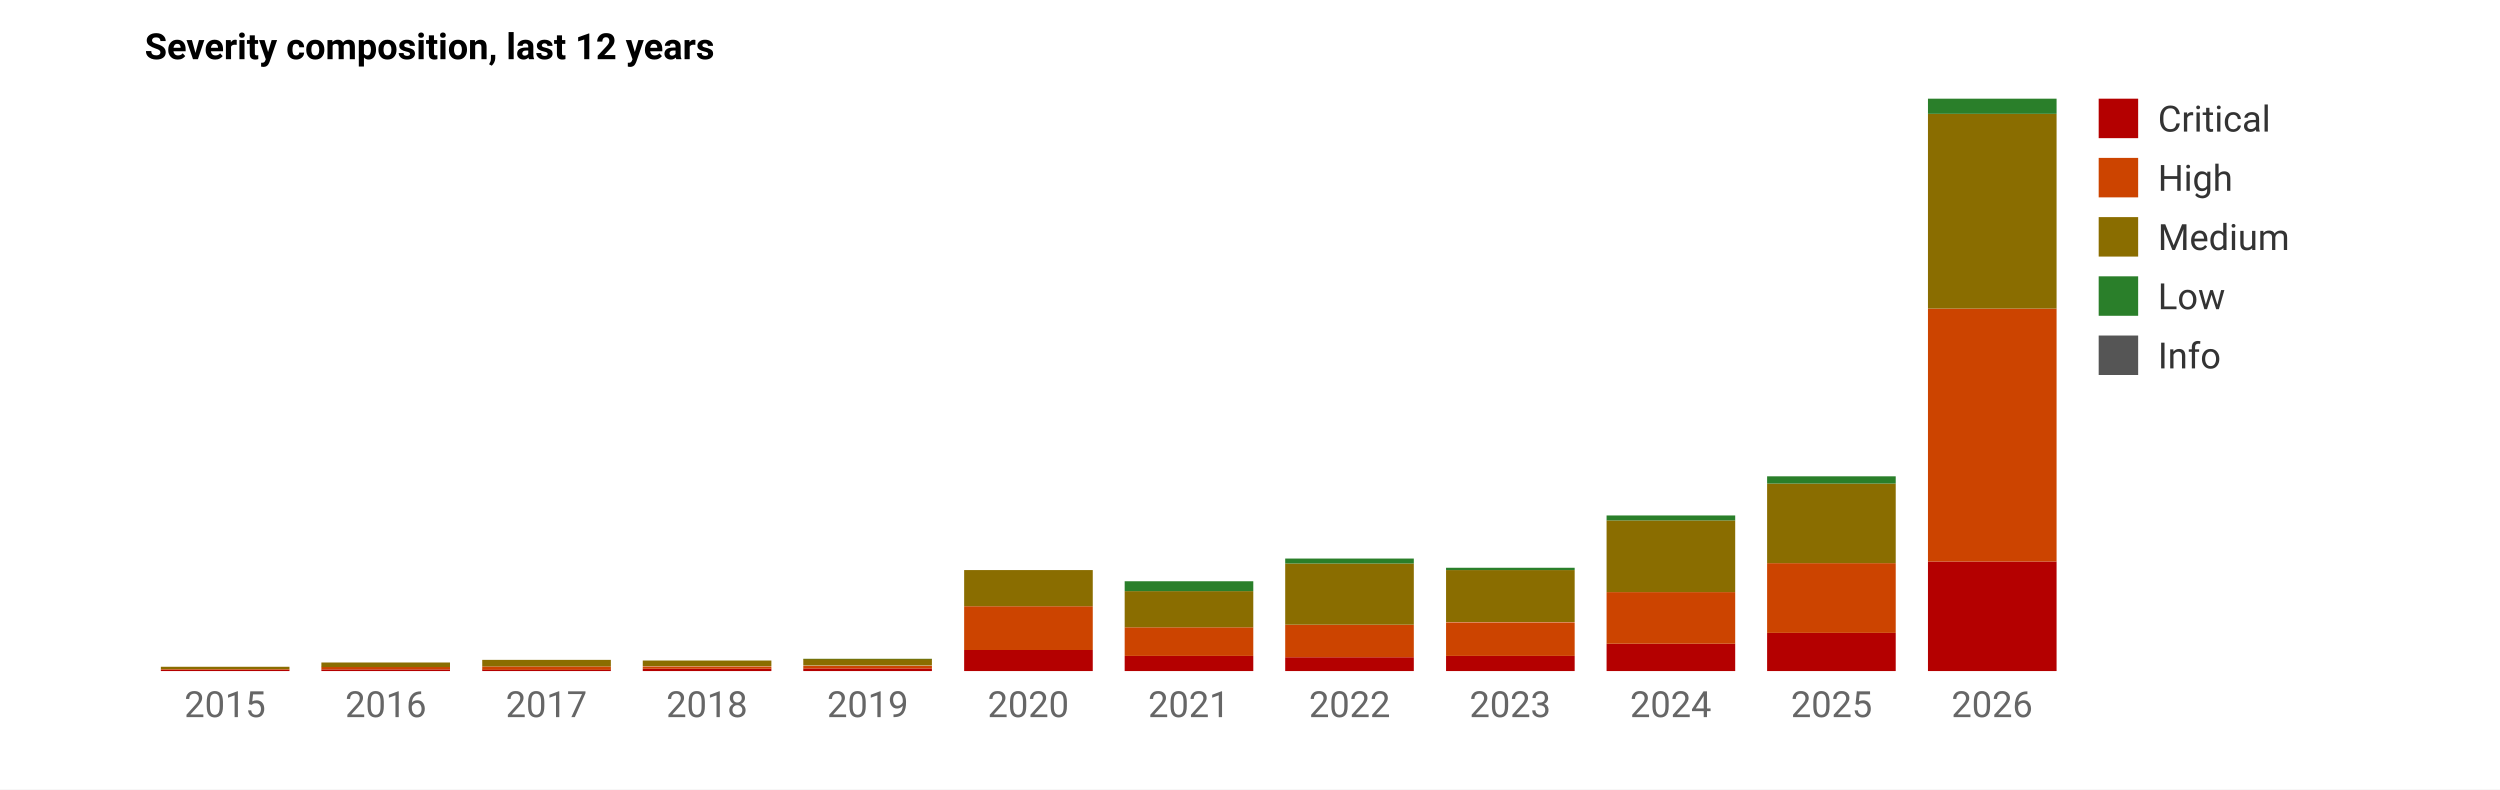
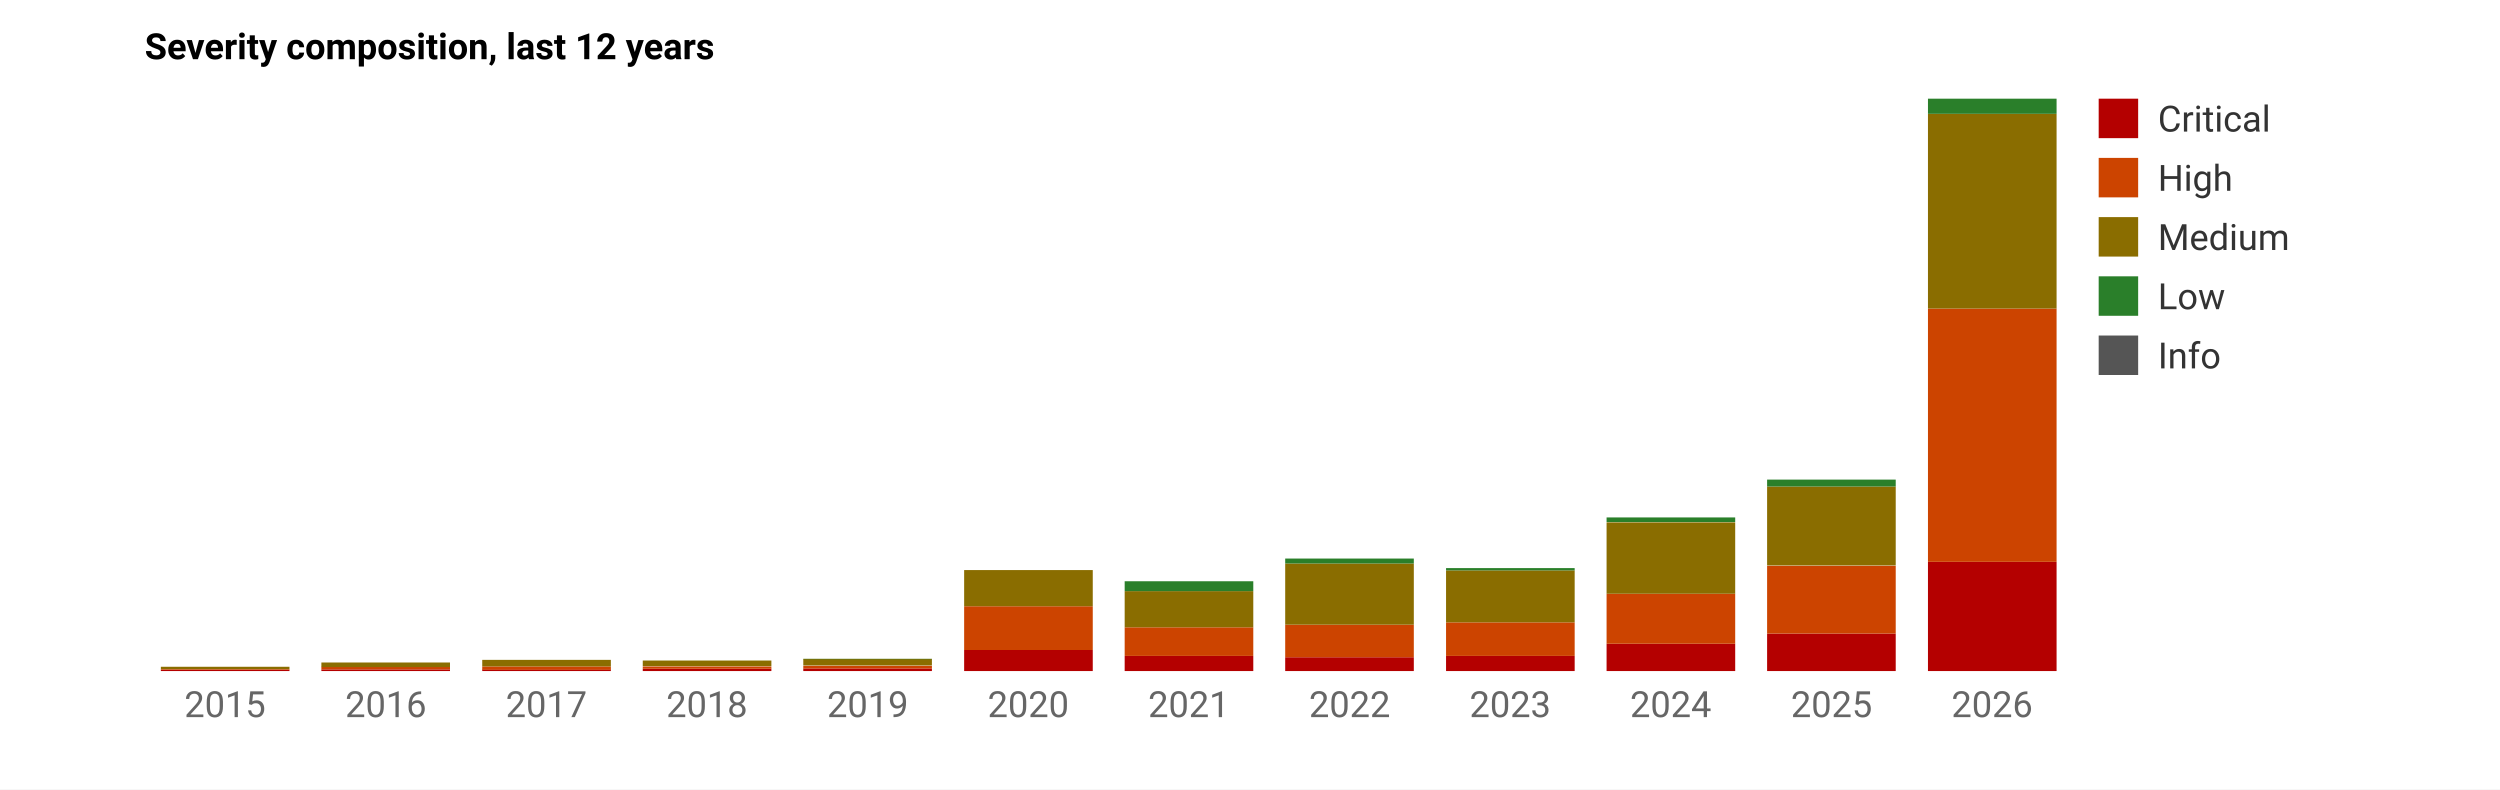
<svg xmlns="http://www.w3.org/2000/svg" viewBox="0 0 760 240" role="img" aria-label="Severity composition per year" font-family="system-ui,-apple-system,Segoe UI,Roboto,sans-serif" font-size="11">
  <rect x="0" y="0" width="100%" height="100%" fill="white" />
  <text x="44" y="18" font-weight="600">Severity composition, last 12 years</text>
  <rect x="48.9" y="203.6" width="39.1" height="0.4" fill="#b40000" />
  <rect x="48.9" y="203.4" width="39.1" height="0.2" fill="#cc4400" />
  <rect x="48.9" y="202.7" width="39.1" height="0.7" fill="#8a6d00" />
  <text x="68.4" y="218" text-anchor="middle" fill="#666">2015</text>
  <rect x="97.7" y="203.5" width="39.1" height="0.5" fill="#b40000" />
  <rect x="97.7" y="202.7" width="39.1" height="0.8" fill="#cc4400" />
  <rect x="97.7" y="201.4" width="39.1" height="1.4" fill="#8a6d00" />
  <text x="117.3" y="218" text-anchor="middle" fill="#666">2016</text>
  <rect x="146.6" y="203.5" width="39.1" height="0.5" fill="#b40000" />
  <rect x="146.6" y="202.6" width="39.1" height="1.0" fill="#cc4400" />
  <rect x="146.6" y="200.6" width="39.1" height="2.0" fill="#8a6d00" />
  <rect x="146.6" y="200.6" width="39.1" height="0.0" fill="#2a7f2a" />
  <text x="166.1" y="218" text-anchor="middle" fill="#666">2017</text>
  <rect x="195.4" y="203.3" width="39.1" height="0.7" fill="#b40000" />
  <rect x="195.4" y="202.6" width="39.1" height="0.7" fill="#cc4400" />
  <rect x="195.4" y="200.8" width="39.1" height="1.7" fill="#8a6d00" />
  <text x="214.9" y="218" text-anchor="middle" fill="#666">2018</text>
  <rect x="244.2" y="203.2" width="39.1" height="0.8" fill="#b40000" />
  <rect x="244.2" y="202.4" width="39.1" height="0.8" fill="#cc4400" />
  <rect x="244.2" y="200.3" width="39.1" height="2.0" fill="#8a6d00" />
  <rect x="244.2" y="200.3" width="39.1" height="0.1" fill="#2a7f2a" />
  <text x="263.8" y="218" text-anchor="middle" fill="#666">2019</text>
  <rect x="293.1" y="197.6" width="39.1" height="6.4" fill="#b40000" />
  <rect x="293.1" y="184.3" width="39.1" height="13.3" fill="#cc4400" />
  <rect x="293.1" y="173.3" width="39.1" height="11.0" fill="#8a6d00" />
  <rect x="293.1" y="173.2" width="39.1" height="0.0" fill="#2a7f2a" />
  <text x="312.6" y="218" text-anchor="middle" fill="#666">2020</text>
  <rect x="341.9" y="199.4" width="39.1" height="4.6" fill="#b40000" />
  <rect x="341.9" y="190.7" width="39.1" height="8.7" fill="#cc4400" />
  <rect x="341.9" y="179.7" width="39.1" height="11.0" fill="#8a6d00" />
  <rect x="341.9" y="176.7" width="39.1" height="3.0" fill="#2a7f2a" />
  <text x="361.4" y="218" text-anchor="middle" fill="#666">2021</text>
  <rect x="390.7" y="199.8" width="39.1" height="4.2" fill="#b40000" />
  <rect x="390.7" y="189.9" width="39.1" height="9.9" fill="#cc4400" />
  <rect x="390.7" y="171.3" width="39.1" height="18.6" fill="#8a6d00" />
  <rect x="390.7" y="169.8" width="39.1" height="1.5" fill="#2a7f2a" />
  <text x="410.3" y="218" text-anchor="middle" fill="#666">2022</text>
  <rect x="439.6" y="199.4" width="39.1" height="4.6" fill="#b40000" />
  <rect x="439.6" y="189.2" width="39.1" height="10.2" fill="#cc4400" />
-   <rect x="439.6" y="173.3" width="39.1" height="15.8" fill="#8a6d00" />
-   <rect x="439.6" y="172.6" width="39.1" height="0.7" fill="#2a7f2a" />
+   <rect x="439.6" y="173.4" width="39.1" height="15.8" fill="#8a6d00" />
+   <rect x="439.6" y="172.7" width="39.1" height="0.7" fill="#2a7f2a" />
  <text x="459.1" y="218" text-anchor="middle" fill="#666">2023</text>
  <rect x="488.4" y="195.7" width="39.1" height="8.3" fill="#b40000" />
-   <rect x="488.4" y="180.0" width="39.1" height="15.7" fill="#cc4400" />
-   <rect x="488.4" y="158.2" width="39.1" height="21.8" fill="#8a6d00" />
-   <rect x="488.4" y="156.7" width="39.1" height="1.5" fill="#2a7f2a" />
+   <rect x="488.4" y="180.5" width="39.1" height="15.2" fill="#cc4400" />
+   <rect x="488.4" y="158.8" width="39.1" height="21.7" fill="#8a6d00" />
+   <rect x="488.4" y="157.3" width="39.1" height="1.4" fill="#2a7f2a" />
  <text x="507.9" y="218" text-anchor="middle" fill="#666">2024</text>
-   <rect x="537.2" y="192.4" width="39.1" height="11.6" fill="#b40000" />
-   <rect x="537.2" y="171.2" width="39.1" height="21.2" fill="#cc4400" />
-   <rect x="537.2" y="147.0" width="39.1" height="24.2" fill="#8a6d00" />
-   <rect x="537.2" y="144.8" width="39.1" height="2.2" fill="#2a7f2a" />
+   <rect x="537.2" y="192.6" width="39.1" height="11.4" fill="#b40000" />
+   <rect x="537.2" y="172.0" width="39.1" height="20.6" fill="#cc4400" />
+   <rect x="537.2" y="147.9" width="39.1" height="24.0" fill="#8a6d00" />
+   <rect x="537.2" y="145.8" width="39.1" height="2.1" fill="#2a7f2a" />
  <text x="556.8" y="218" text-anchor="middle" fill="#666">2025</text>
-   <rect x="586.1" y="170.7" width="39.1" height="33.3" fill="#b40000" />
-   <rect x="586.1" y="93.8" width="39.1" height="76.9" fill="#cc4400" />
+   <rect x="586.1" y="170.8" width="39.1" height="33.2" fill="#b40000" />
+   <rect x="586.1" y="93.8" width="39.1" height="77.0" fill="#cc4400" />
  <rect x="586.1" y="34.6" width="39.1" height="59.2" fill="#8a6d00" />
  <rect x="586.1" y="30.0" width="39.1" height="4.6" fill="#2a7f2a" />
  <text x="605.6" y="218" text-anchor="middle" fill="#666">2026</text>
  <rect x="638" y="30" width="12" height="12" fill="#b40000" />
  <text x="656" y="40" fill="#333">Critical</text>
  <rect x="638" y="48" width="12" height="12" fill="#cc4400" />
  <text x="656" y="58" fill="#333">High</text>
  <rect x="638" y="66" width="12" height="12" fill="#8a6d00" />
  <text x="656" y="76" fill="#333">Medium</text>
  <rect x="638" y="84" width="12" height="12" fill="#2a7f2a" />
  <text x="656" y="94" fill="#333">Low</text>
  <rect x="638" y="102" width="12" height="12" fill="#555555" />
  <text x="656" y="112" fill="#333">Info</text>
</svg>
